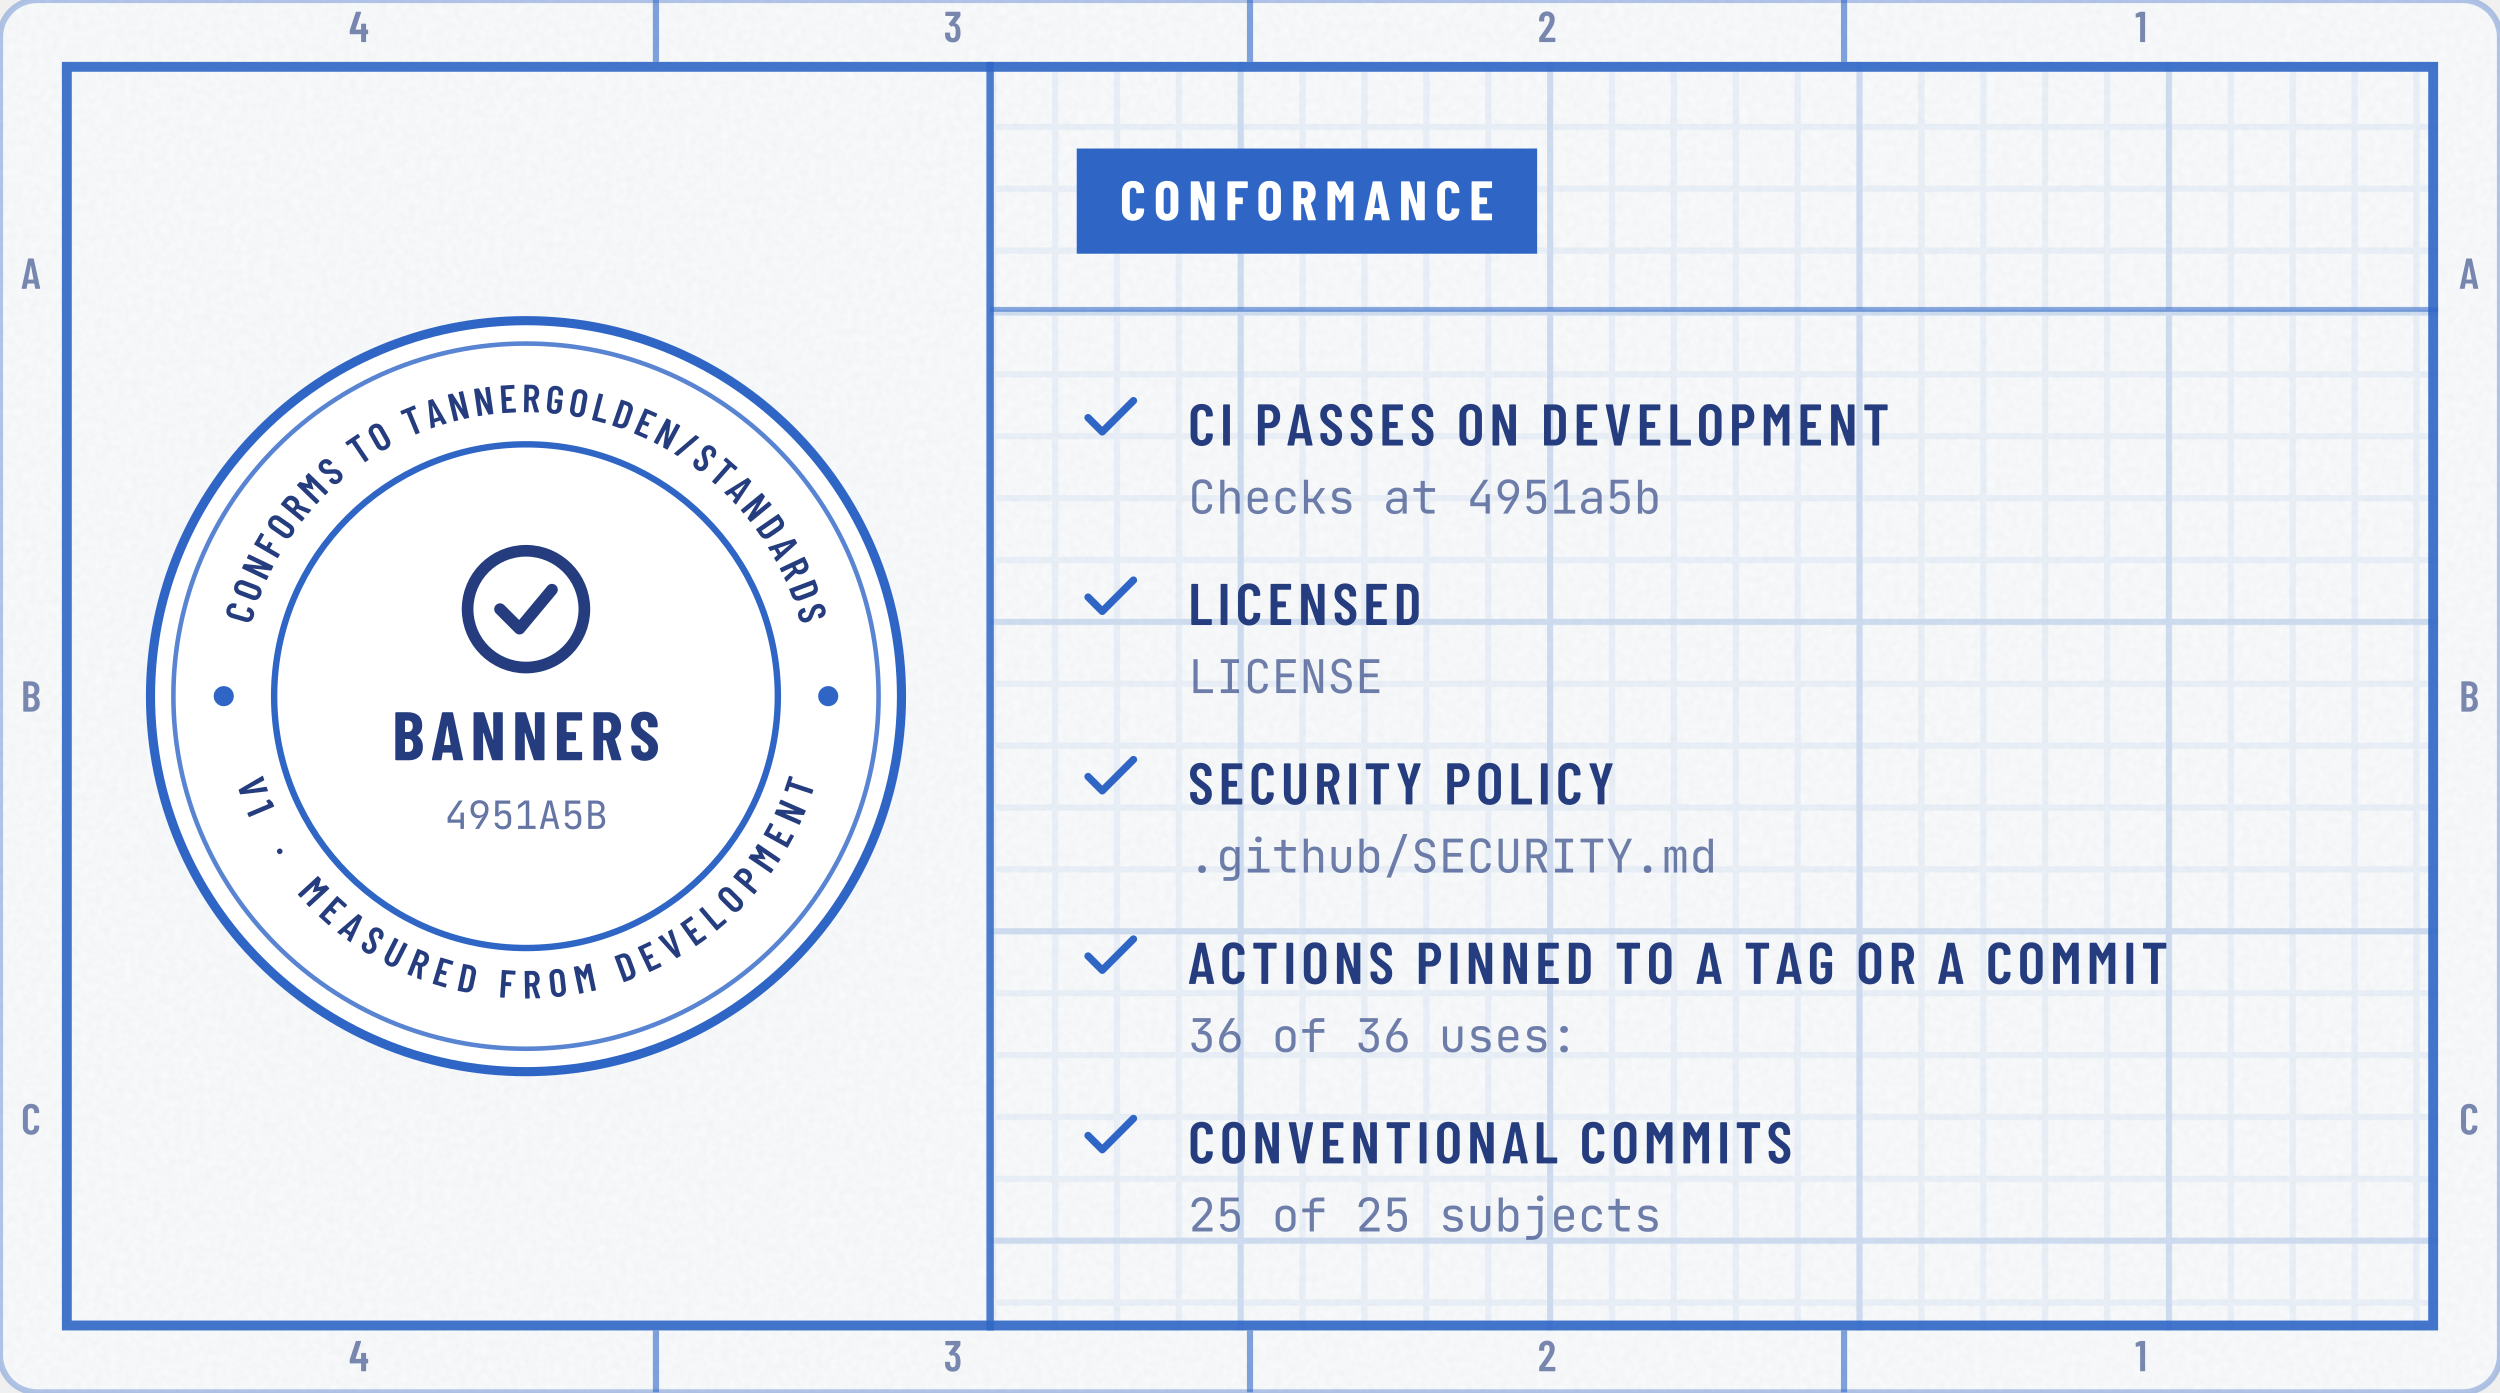
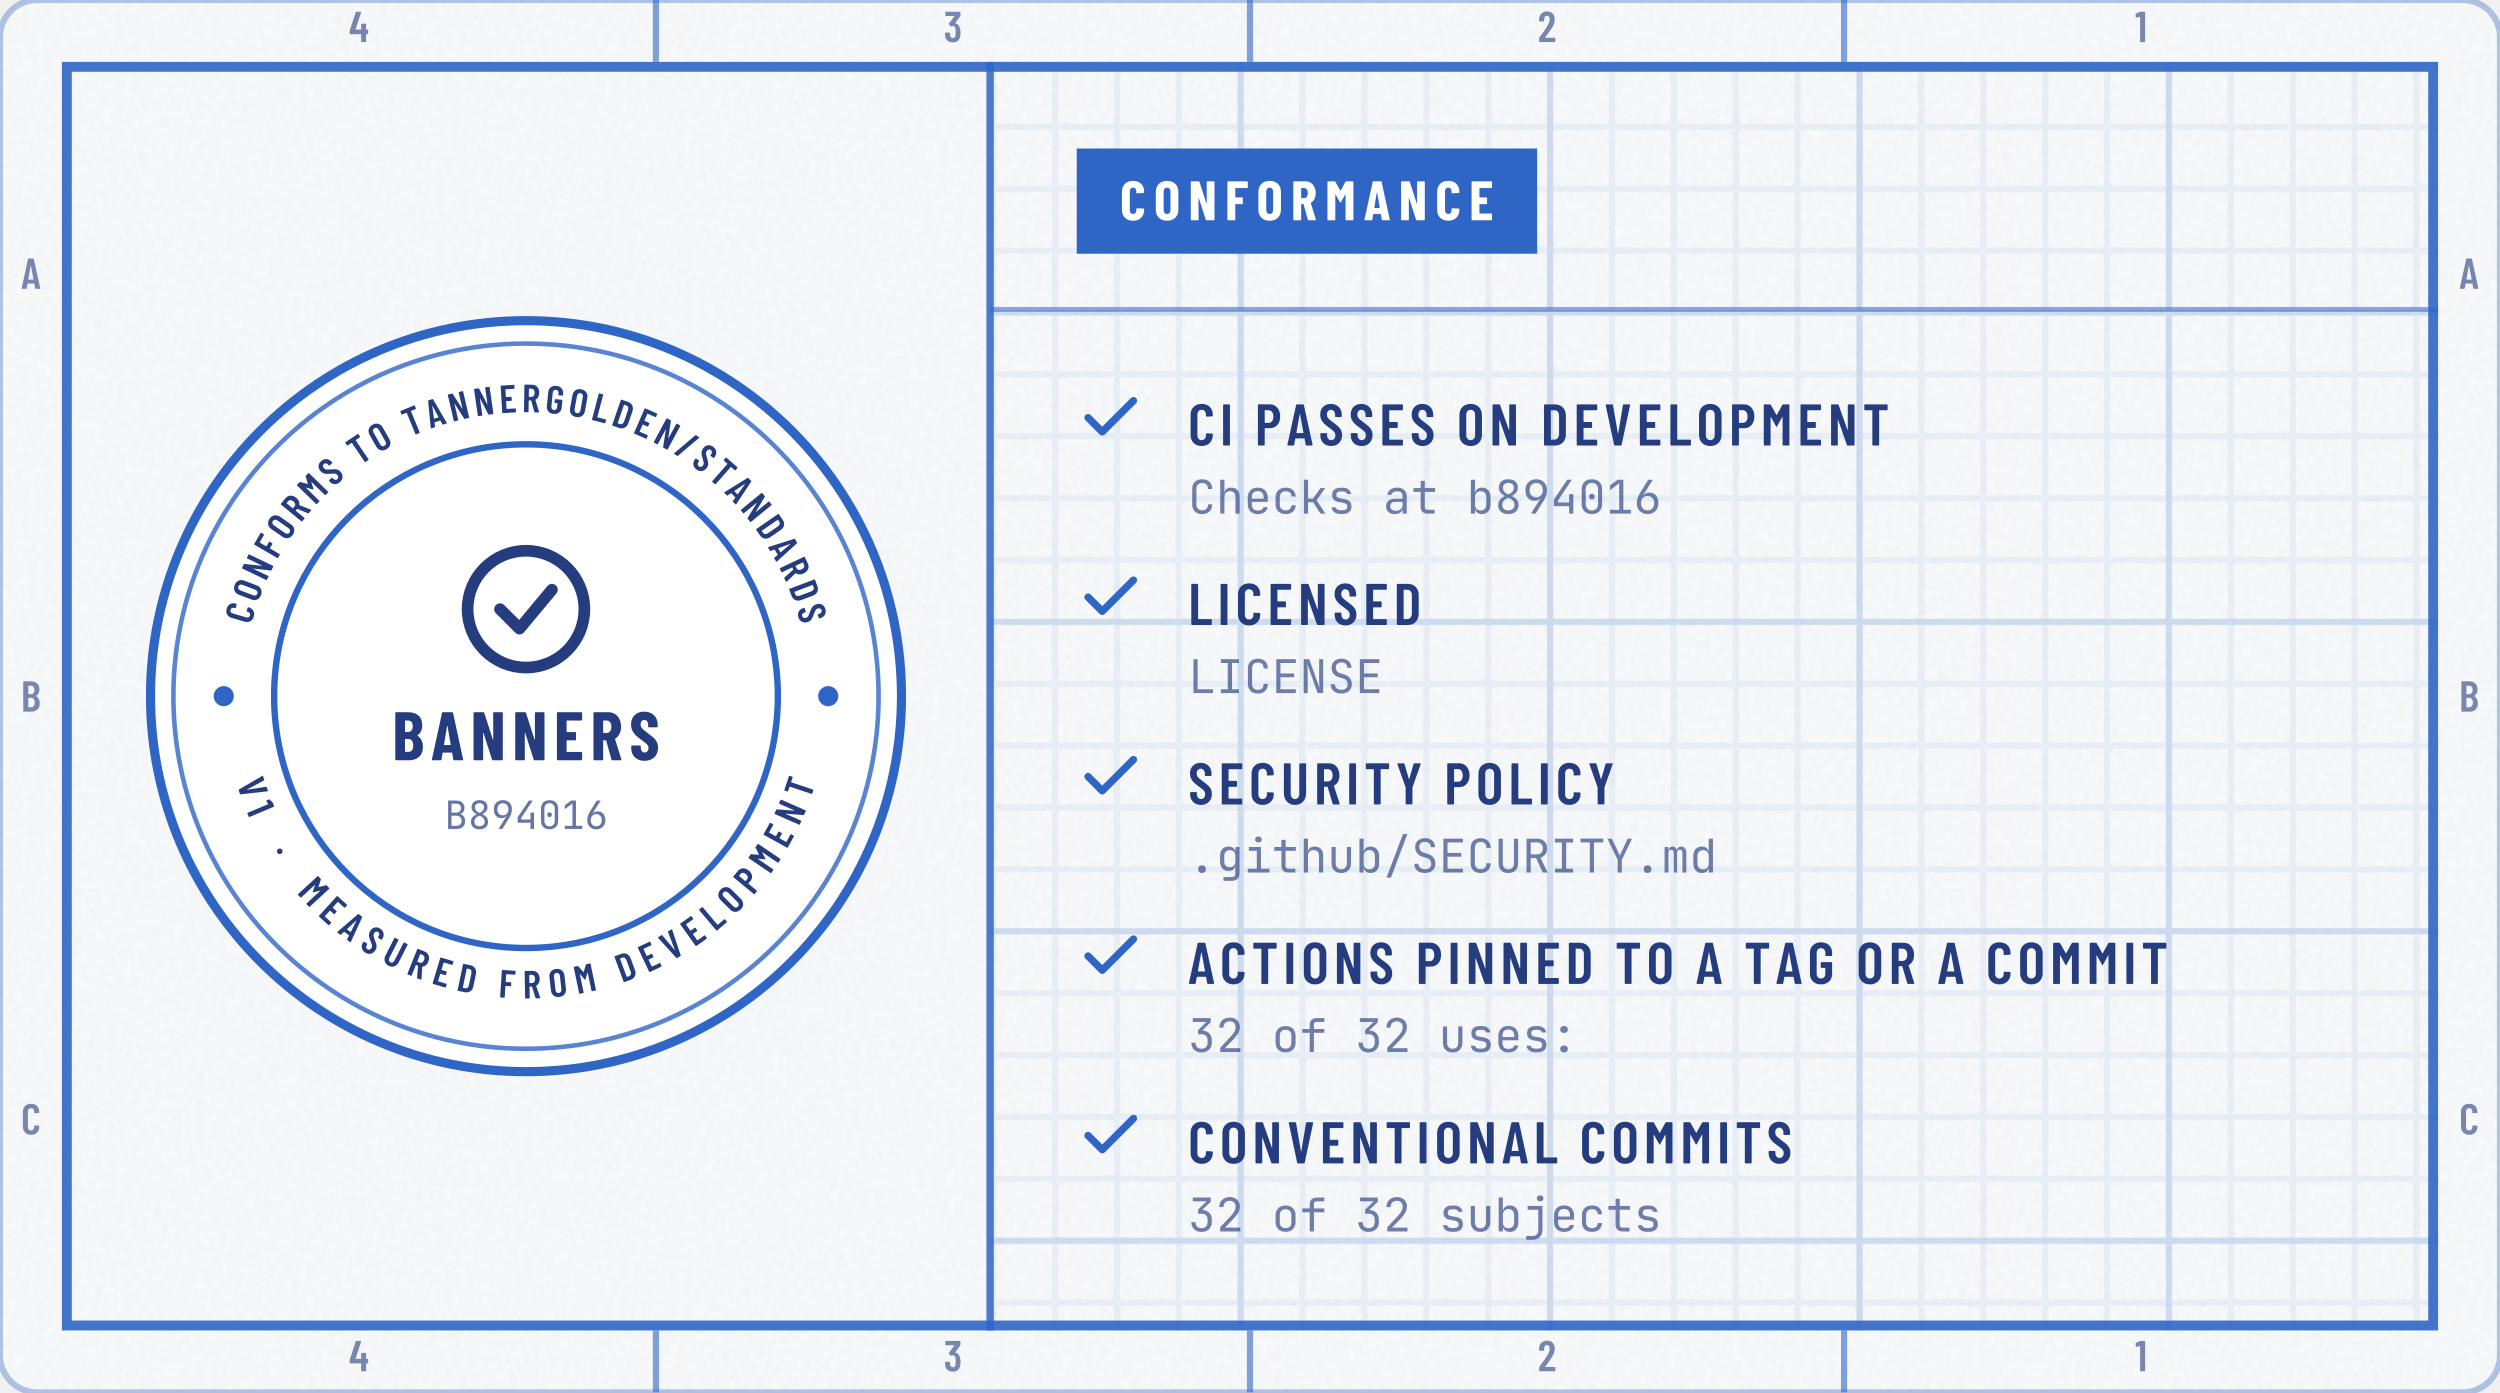
<svg xmlns="http://www.w3.org/2000/svg" width="404" height="225" viewBox="0 0 404 225" role="img" aria-labelledby="t d">
  <defs>
    <clipPath id="kc1">
      <rect x="0" y="0" width="404" height="225" rx="6" />
    </clipPath>
    <filter id="kn2" x="0" y="0" width="100%" height="100%">
      <feTurbulence type="fractalNoise" baseFrequency=".85" numOctaves="2" stitchTiles="stitch" />
      <feColorMatrix values="0 0 0 0 0 0 0 0 0 0 0 0 0 0 0 0 0 0 0.035 0" />
    </filter>
    <pattern id="kp3" width="10" height="10" patternUnits="userSpaceOnUse">
      <path d="M10 .5H.5V10" fill="none" stroke="#2F66C6" stroke-opacity="0.07" />
    </pattern>
    <pattern id="kp4" width="50" height="50" patternUnits="userSpaceOnUse">
      <path d="M50 .5H.5V50" fill="none" stroke="#2F66C6" stroke-opacity="0.14" />
    </pattern>
    <clipPath id="kc5">
      <path clip-rule="evenodd" d="M10 10h384v205h-384zM10 10h150v205h-150z" />
    </clipPath>
    <path id="m47" d="M21 14 226 690Q229 700 239 700H331Q337 700 340 696Q343 692 341 686L136 10Q133 0 123 0H31Q25 0 22 4Q19 8 21 14Z" />
    <path id="m49" d="M122 700H218Q223 700 226 696Q230 693 230 688V12Q230 7 226 4Q223 0 218 0H126Q121 0 118 4Q114 7 114 12V576Q114 578 112 580Q111 582 109 581L27 565H24Q13 565 13 576L10 643Q10 653 18 657L107 697Q114 700 122 700Z" />
    <path id="m50" d="M173 100H392Q397 100 400 96Q404 93 404 88V12Q404 7 400 4Q397 0 392 0H43Q38 0 34 4Q31 7 31 12V92Q31 101 36 107L75 160Q114 212 152 266Q189 320 215 363Q273 459 273 522Q273 562 256 585Q238 608 209 608Q180 608 163 586Q146 563 147 526V487Q147 482 144 478Q140 475 135 475H41Q36 475 32 478Q29 482 29 487V530Q33 610 84 659Q134 708 214 708Q293 708 342 656Q390 605 390 521Q390 471 373 422Q356 373 319 317Q294 277 260 229Q225 181 214 166Q184 126 170 106Q168 104 169 102Q170 100 173 100Z" />
    <path id="m51" d="M387 218Q387 169 380 134Q368 66 326 29Q283 -8 210 -8Q134 -8 86 32Q38 73 32 143Q30 165 28 207Q28 219 40 219H132Q144 219 144 207Q146 173 148 156Q153 125 169 108Q185 92 210 92Q234 92 250 108Q266 123 271 152Q276 182 276 230Q276 281 269 315Q263 341 248 355Q233 369 210 369Q195 369 183 360Q177 356 174 356Q172 356 166 360L119 408Q115 412 115 417Q115 421 118 425L243 595Q245 597 244 599Q242 601 239 601H49Q44 601 40 604Q37 608 37 613V688Q37 693 40 696Q44 700 49 700H373Q378 700 382 696Q385 693 385 688V609Q385 602 380 594L266 438Q262 432 268 431Q309 426 338 392Q368 358 378 307Q387 267 387 218Z" />
    <path id="m52" d="M443 275V194Q443 189 440 186Q436 182 431 182H401Q396 182 396 177V12Q396 7 392 4Q389 0 384 0H292Q287 0 284 4Q280 7 280 12V177Q280 182 275 182H29Q24 182 20 186Q17 189 17 194V259Q17 268 19 274L158 690Q161 700 171 700H271Q277 700 280 696Q283 693 281 686L153 293Q152 287 157 287H275Q280 287 280 292V412Q280 417 284 420Q287 424 292 424H384Q389 424 392 420Q396 417 396 412V292Q396 287 401 287H431Q436 287 440 284Q443 280 443 275Z" />
    <path id="m65" d="M325 11 306 116Q306 121 300 121H154Q148 121 148 116L129 11Q128 0 116 0H25Q11 0 14 13L162 689Q164 700 175 700H281Q292 700 294 689L442 13V9Q442 0 431 0H338Q326 0 325 11ZM171 212H282Q288 212 287 217L229 533Q228 536 226 536Q224 536 223 533L166 217Q165 212 171 212Z" />
    <path id="m66" d="M242 0H66Q61 0 58 4Q54 7 54 12V688Q54 693 58 696Q61 700 66 700H224Q319 700 373 652Q427 604 427 512Q427 409 354 365Q349 362 352 359Q391 334 413 292Q435 250 435 192Q435 100 382 50Q328 0 242 0ZM170 595V409Q170 404 175 404H226Q267 404 290 429Q313 454 313 500Q313 548 290 574Q267 600 226 600H175Q170 600 170 595ZM319 208Q319 260 296 290Q273 319 233 319H175Q170 319 170 314V106Q170 101 175 101H233Q273 101 296 129Q319 157 319 208Z" />
    <path id="m67" d="M42 180V521Q42 607 94 658Q145 708 230 708Q316 708 368 658Q420 607 420 521V509Q420 504 416 500Q413 496 408 496L315 492Q303 492 303 504V529Q303 564 283 586Q263 608 230 608Q198 608 178 586Q158 564 158 529V171Q158 136 178 114Q198 92 230 92Q263 92 283 114Q303 136 303 171V196Q303 201 306 204Q310 208 315 208L408 204Q413 204 416 200Q420 197 420 192V180Q420 95 368 44Q316 -8 230 -8Q145 -8 94 44Q42 95 42 180Z" />
    <path id="m68" d="M54 12V688Q54 693 58 696Q61 700 66 700H237Q323 700 374 648Q426 596 426 509V191Q426 104 374 52Q323 0 237 0H66Q61 0 58 4Q54 7 54 12ZM175 100 235 101Q268 101 288 128Q309 154 310 198V502Q310 547 290 574Q269 600 234 600H175Q170 600 170 595V105Q170 100 175 100Z" />
    <path id="m69" d="M391 600H175Q170 600 170 595V406Q170 401 175 401H303Q308 401 312 398Q315 394 315 389V312Q315 307 312 304Q308 300 303 300H175Q170 300 170 295V105Q170 100 175 100H391Q396 100 400 96Q403 93 403 88V12Q403 7 400 4Q396 0 391 0H66Q61 0 58 4Q54 7 54 12V688Q54 693 58 696Q61 700 66 700H391Q396 700 400 696Q403 693 403 688V612Q403 607 400 604Q396 600 391 600Z" />
    <path id="m70" d="M390 600H175Q170 600 170 595V406Q170 401 175 401H302Q307 401 310 398Q314 394 314 389V312Q314 307 310 304Q307 300 302 300H175Q170 300 170 295V12Q170 7 166 4Q163 0 158 0H66Q61 0 58 4Q54 7 54 12V688Q54 693 58 696Q61 700 66 700H390Q395 700 398 696Q402 693 402 688V612Q402 607 398 604Q395 600 390 600Z" />
    <path id="m71" d="M42 173V527Q42 609 94 658Q145 708 230 708Q315 708 368 658Q420 609 420 526V487Q420 482 416 478Q413 475 408 475H316Q311 475 308 478Q304 482 304 487V528Q304 564 284 586Q263 608 230 608Q197 608 177 586Q157 564 157 528V172Q157 136 177 114Q197 92 230 92Q263 92 284 114Q304 136 304 172V268Q304 273 299 273H238Q233 273 230 276Q226 280 226 285V358Q226 363 230 366Q233 370 238 370H408Q413 370 416 366Q420 363 420 358V173Q420 91 368 42Q315 -8 230 -8Q145 -8 94 42Q42 91 42 173Z" />
    <path id="m73" d="M54 12V688Q54 693 58 696Q61 700 66 700H158Q163 700 166 696Q170 693 170 688V12Q170 7 166 4Q163 0 158 0H66Q61 0 58 4Q54 7 54 12Z" />
    <path id="m76" d="M54 12V688Q54 693 58 696Q61 700 66 700H158Q163 700 166 696Q170 693 170 688V105Q170 100 175 100H391Q396 100 400 96Q403 93 403 88V12Q403 7 400 4Q396 0 391 0H66Q61 0 58 4Q54 7 54 12Z" />
    <path id="m77" d="M383 700H475Q480 700 484 696Q487 693 487 688V12Q487 7 484 4Q480 0 475 0H383Q378 0 374 4Q371 7 371 12V484Q371 488 369 488Q367 488 365 485L278 327Q273 319 269 319Q265 319 260 327L173 485Q171 488 169 488Q167 488 167 484V12Q167 7 164 4Q160 0 155 0H63Q58 0 54 4Q51 7 51 12V688Q51 693 54 696Q58 700 63 700H155Q165 700 170 692L267 521Q270 517 273 521L368 692Q373 700 383 700Z" />
    <path id="m78" d="M350 700H441Q446 700 450 696Q453 693 453 688V12Q453 7 450 4Q446 0 441 0H336Q326 0 323 10L174 434Q173 437 170 436Q168 436 168 433L169 12Q169 7 166 4Q162 0 157 0H66Q61 0 58 4Q54 7 54 12V688Q54 693 58 696Q61 700 66 700H169Q179 700 182 690L332 269Q333 266 336 266Q338 267 338 270V688Q338 693 342 696Q345 700 350 700Z" />
    <path id="m79" d="M42 182V518Q42 604 94 656Q147 708 233 708Q319 708 372 656Q425 604 425 518V182Q425 96 372 44Q319 -8 233 -8Q147 -8 94 44Q42 96 42 182ZM309 177V523Q309 561 288 584Q267 608 233 608Q199 608 178 584Q158 561 158 523V177Q158 139 178 116Q199 92 233 92Q267 92 288 116Q309 139 309 177Z" />
    <path id="m80" d="M432 495Q432 405 384 350Q337 295 259 295H174Q169 295 169 290V12Q169 7 166 4Q162 0 157 0H65Q60 0 56 4Q53 7 53 12V689Q53 694 56 698Q60 701 65 701H253Q306 701 346 675Q387 649 410 602Q432 555 432 495ZM316 492Q316 542 294 572Q271 601 234 601H174Q169 601 169 596V391Q169 386 174 386H234Q271 386 294 414Q316 443 316 492Z" />
    <path id="m82" d="M318 10 233 297Q231 301 228 301H175Q170 301 170 296V12Q170 7 166 4Q163 0 158 0H66Q61 0 58 4Q54 7 54 12V688Q54 693 58 696Q61 700 66 700H254Q307 700 348 674Q388 649 410 602Q433 556 433 496Q433 434 409 389Q385 344 342 321Q338 320 339 315L437 14Q438 12 438 9Q438 0 427 0H331Q321 0 318 10ZM170 595V396Q170 391 175 391H236Q272 391 294 419Q317 447 317 495Q317 543 294 572Q272 600 236 600H175Q170 600 170 595Z" />
    <path id="m83" d="M34 173V199Q34 204 38 208Q41 211 46 211H137Q142 211 146 208Q149 204 149 199V179Q149 140 168 116Q188 92 219 92Q250 92 270 114Q290 137 290 174Q290 200 279 219Q268 238 248 255Q228 272 184 304Q134 340 104 368Q73 396 52 436Q32 475 32 527Q32 610 82 659Q132 708 214 708Q297 708 348 656Q399 605 399 520V496Q399 491 396 488Q392 484 387 484H297Q292 484 288 488Q285 491 285 496V522Q285 561 266 584Q246 608 214 608Q184 608 165 586Q146 565 146 527Q146 491 166 466Q187 441 247 397Q308 352 339 324Q370 295 387 261Q404 227 404 180Q404 95 353 44Q302 -8 219 -8Q136 -8 85 42Q34 92 34 173Z" />
    <path id="m84" d="M425 688V612Q425 607 422 604Q418 600 413 600H286Q281 600 281 595V12Q281 7 278 4Q274 0 269 0H177Q172 0 168 4Q165 7 165 12V595Q165 600 160 600H40Q35 600 32 604Q28 607 28 612V688Q28 693 32 696Q35 700 40 700H413Q418 700 422 696Q425 693 425 688Z" />
    <path id="m85" d="M50 194V688Q50 693 54 696Q57 700 62 700H154Q159 700 162 696Q166 693 166 688V182Q166 142 186 117Q206 92 239 92Q272 92 292 117Q312 142 312 182V688Q312 693 316 696Q319 700 324 700H416Q421 700 424 696Q428 693 428 688V194Q428 103 376 48Q324 -8 239 -8Q153 -8 102 48Q50 103 50 194Z" />
    <path id="m86" d="M171 11 28 687 27 691Q27 700 38 700H139Q151 700 152 689L235 208Q236 205 238 205Q240 205 241 208L322 689Q323 700 335 700H433Q446 700 443 687L299 11Q297 0 286 0H184Q173 0 171 11Z" />
    <path id="m89" d="M170 13V286L169 292L30 686Q29 688 29 691Q29 700 40 700H136Q147 700 150 690L225 433Q226 430 228 430Q230 430 231 433L306 690Q309 700 320 700H416Q422 700 425 696Q428 693 426 686L287 292L286 286V13Q286 8 282 4Q279 1 274 1H182Q177 1 174 4Q170 8 170 13Z" />
    <path id="m183" d="M37 286Q37 317 57 337Q77 357 108 357Q139 357 158 337Q178 317 178 286Q178 255 158 235Q138 215 108 215Q77 215 57 235Q37 255 37 286Z" />
    <path id="j46" d="M300 -10Q262 -10 240 12Q217 34 217 71Q217 110 240 133Q262 156 300 156Q338 156 360 133Q383 110 383 71Q383 34 360 12Q338 -10 300 -10Z" />
    <path id="j47" d="M75 -110 430 830H525L170 -110Z" />
+     <path id="j48" d="M300 -10Q233 -10 184 16Q134 43 107 92Q80 140 80 205V525Q80 591 107 639Q134 687 184 714Q233 740 300 740Q368 740 417 714Q466 687 493 639Q520 591 520 525V205Q520 140 493 92Q466 43 416 16Q367 -10 300 -10ZM300 67Q360 67 396 106Q433 144 433 205V525Q433 586 396 624Q360 663 300 663Q240 663 204 624Q167 586 167 525V205Q167 144 204 106Q240 67 300 67ZM300 306Q273 306 256 323Q240 340 240 368Q240 395 256 412Q273 428 300 428Q327 428 344 412Q360 395 360 368Q360 340 344 323Q327 306 300 306Z" />
    <path id="j49" d="M90 0V82H288V655L90 507V607L255 730H378V82H540V0Z" />
    <path id="j50" d="M92 0V92L315 329Q372 390 398 438Q424 485 424 529Q424 590 390 625Q357 660 299 660Q235 660 198 624Q162 588 162 525H72Q74 591 102 640Q131 688 182 714Q232 740 299 740Q365 740 414 714Q462 689 488 642Q514 595 514 530Q514 468 481 407Q448 346 373 268L193 82H526V0Z" />
    <path id="j51" d="M289 -10Q223 -10 174 16Q124 43 97 90Q70 137 70 200H160Q160 139 194 104Q229 70 290 70Q352 70 386 106Q420 142 420 200V252Q420 314 386 348Q352 382 290 382H215V472L396 648H100V730H487V640L303 462Q395 459 451 405Q510 348 510 252V200Q510 137 482 90Q455 43 405 16Q355 -10 289 -10Z" />
    <path id="j52" d="M410 0V160H80V301L369 730H467L170 282V242H410V420H500V0Z" />
-     <path id="j53" d="M298 -10Q209 -10 152 36Q95 82 85 160H175Q180 117 212 94Q244 70 299 70Q362 70 394 104Q425 138 425 200V271Q425 333 394 367Q362 401 300 401Q261 401 232 380Q203 360 190 326H100L105 730H489V648H192L189 405H192Q200 434 227 453Q264 480 327 480Q416 481 466 426Q515 370 515 271V200Q515 103 458 46Q401 -10 298 -10Z" />
    <path id="j54" d="M301 -10Q231 -10 178 20Q126 49 97 102Q68 155 68 225Q68 280 84 333Q99 386 130 435L313 730H413L206 398L210 395Q229 423 262 438Q295 453 336 453Q396 453 440 425Q484 397 508 346Q532 295 532 225Q532 155 503 102Q474 49 422 20Q371 -10 301 -10ZM300 70Q364 70 403 112Q442 155 442 225Q442 295 403 338Q364 380 300 380Q236 380 197 338Q158 295 158 225Q158 155 197 112Q236 70 300 70Z" />
+     <path id="j56" d="M300 -10Q233 -10 184 14Q134 37 107 81Q80 125 80 184Q80 249 116 296Q150 342 225 378Q162 413 131 451Q95 496 95 559Q95 615 120 656Q145 697 191 719Q237 741 300 741Q363 741 409 719Q455 697 480 656Q505 615 505 559Q505 496 469 452Q439 414 375 379Q450 343 484 298Q520 250 520 184Q520 95 460 42Q401 -10 300 -10ZM300 70Q361 70 396 102Q432 133 432 186Q432 229 409 264Q386 299 343 320L300 341L254 319Q213 299 190 264Q168 230 168 188Q168 134 204 102Q239 70 300 70ZM299 415 325 427Q369 448 393 482Q417 516 417 557Q417 605 386 633Q354 661 300 661Q246 661 214 632Q183 604 183 556Q183 516 206 482Q230 448 271 428Z" />
    <path id="j57" d="M187 0 394 332 390 335Q371 307 338 292Q305 277 264 277Q205 277 160 305Q116 333 92 384Q68 436 68 505Q68 576 97 628Q126 681 178 710Q230 740 299 740Q369 740 422 710Q474 681 503 628Q532 576 532 505Q532 450 516 397Q501 344 470 295L287 0ZM300 350Q364 350 403 392Q442 435 442 505Q442 575 403 618Q364 660 300 660Q236 660 197 618Q158 575 158 505Q158 435 197 392Q236 350 300 350Z" />
    <path id="j58" d="M300 410Q263 410 240 430Q217 451 217 485Q217 519 240 540Q263 560 300 560Q338 560 360 540Q383 519 383 485Q383 451 360 430Q338 410 300 410ZM300 -10Q263 -10 240 10Q217 31 217 65Q217 99 240 120Q263 140 300 140Q338 140 360 120Q383 99 383 65Q383 31 360 10Q338 -10 300 -10Z" />
-     <path id="j65" d="M50 0 240 730H361L550 0H459L411 194H190L142 0ZM208 270H392L336 495Q320 559 311 602Q302 645 300 658Q298 645 289 602Q280 559 264 496Z" />
    <path id="j66" d="M93 0V730H300Q400 730 456 680Q513 630 513 541Q513 491 492 454Q471 417 433 397Q419 390 404 386Q423 380 441 371Q483 348 506 305Q530 262 530 203Q530 141 504 95Q478 49 430 24Q382 0 315 0ZM181 81H305Q368 81 404 114Q441 148 441 206Q441 266 404 304Q368 341 305 341H181ZM181 419H299Q357 419 390 450Q424 481 424 534Q424 587 391 618Q358 649 300 649H181Z" />
    <path id="j67" d="M304 -10Q238 -10 190 15Q141 40 114 88Q88 135 88 200V530Q88 596 114 643Q141 690 190 715Q238 740 304 740Q370 740 418 714Q466 689 492 642Q518 595 518 530H428Q428 592 396 626Q363 659 304 659Q245 659 212 626Q178 593 178 531V200Q178 138 212 104Q245 71 304 71Q363 71 396 104Q428 138 428 200H518Q518 136 492 88Q466 41 418 16Q370 -10 304 -10Z" />
    <path id="j69" d="M100 0V730H520V648H189V422H485V341H189V82H520V0Z" />
    <path id="j73" d="M105 0V82H254V648H105V730H495V648H346V82H495V0Z" />
    <path id="j76" d="M115 0V730H205V82H535V0Z" />
    <path id="j78" d="M90 0V730H210L433 105Q431 130 428 166Q426 203 424 244Q423 284 423 320V730H510V0H390L168 625Q170 601 172 564Q174 528 176 488Q177 447 177 410V0Z" />
    <path id="j82" d="M92 0V730H318Q383 730 432 704Q481 677 508 630Q535 583 535 520Q535 446 496 393Q458 340 392 320L545 0H439L299 310H182V0ZM182 391H318Q374 391 408 426Q442 462 442 520Q442 579 408 614Q374 649 318 649H182Z" />
    <path id="j83" d="M304 -10Q232 -10 180 14Q129 38 101 83Q73 128 72 190H162Q162 135 200 103Q237 71 304 71Q367 71 402 102Q438 133 438 188Q438 232 414 265Q391 298 347 311L248 342Q173 365 132 419Q92 473 92 546Q92 605 118 648Q145 692 193 716Q241 741 306 741Q402 741 460 688Q518 634 519 545H429Q429 599 396 630Q364 660 305 660Q247 660 214 632Q182 604 182 554Q182 509 206 476Q230 443 275 429L375 397Q448 374 488 319Q528 264 528 190Q528 130 500 85Q472 40 422 15Q371 -10 304 -10Z" />
    <path id="j84" d="M255 0V649H55V731H545V649H345V0Z" />
    <path id="j85" d="M300 -10Q198 -10 144 46Q90 103 90 200V730H180V200Q180 140 210 105Q239 70 300 70Q360 70 390 105Q420 140 420 200V730H510V200Q510 102 456 46Q403 -10 300 -10Z" />
    <path id="j89" d="M255 0V273L35 730H128L273 430Q285 405 292 388Q299 370 301 362Q303 370 310 388Q318 405 330 430L472 730H565L345 273V0Z" />
    <path id="j97" d="M252 -10Q165 -10 115 34Q65 79 65 155Q65 232 115 276Q165 320 250 320H420V375Q420 426 390 454Q359 481 303 481Q254 481 221 460Q188 440 183 405H93Q102 476 160 518Q218 560 305 560Q400 560 455 511Q510 462 510 378V0H422V105H421Q416 56 376 25Q329 -10 252 -10ZM274 61Q338 61 379 93Q420 125 420 175V253H252Q207 253 181 228Q155 203 155 160Q155 114 186 88Q218 61 274 61Z" />
    <path id="j98" d="M332 -10Q264 -10 223 27Q189 57 183 105H182V0H92V730H182V570L180 445H183Q189 492 224 523Q265 560 332 560Q415 560 465 505Q515 450 515 355V194Q515 100 465 45Q415 -10 332 -10ZM302 68Q359 68 392 102Q425 136 425 200V350Q425 414 392 448Q359 482 302 482Q247 482 214 447Q182 412 182 350V200Q182 138 214 103Q247 68 302 68Z" />
    <path id="j99" d="M304 -10Q238 -10 188 15Q139 40 112 88Q85 135 85 200V350Q85 416 112 463Q139 510 188 535Q238 560 304 560Q399 560 457 509Q515 458 518 370H428Q425 423 392 452Q360 480 304 480Q245 480 210 446Q175 413 175 351V200Q175 138 210 104Q245 70 304 70Q360 70 392 99Q425 128 428 180H518Q515 92 457 41Q399 -10 304 -10Z" />
    <path id="j100" d="M268 -10Q186 -10 136 45Q85 100 85 194V355Q85 450 135 505Q185 560 268 560Q336 560 377 523Q411 492 417 445H420L418 570V730H508V0H418V105H417Q411 57 377 27Q336 -10 268 -10ZM298 68Q354 68 386 103Q418 138 418 200V350Q418 412 386 447Q354 482 298 482Q241 482 208 448Q175 414 175 350V200Q175 136 208 102Q241 68 298 68Z" />
    <path id="j101" d="M300 -10Q235 -10 186 16Q138 42 112 90Q85 137 85 200V350Q85 414 112 461Q138 508 186 534Q235 560 300 560Q365 560 414 534Q462 508 488 461Q515 414 515 350V253H173V200Q173 135 206 100Q239 66 300 66Q352 66 384 84Q416 103 423 140H513Q504 71 446 30Q387 -10 300 -10ZM427 321V350Q427 415 394 450Q362 485 300 485Q239 485 206 450Q173 415 173 350V321Z" />
    <path id="j102" d="M220 0V413H60V495H220V590Q220 655 261 692Q302 730 374 730H535V648H374Q343 648 326 634Q310 619 310 590V495H535V413H310V0Z" />
    <path id="j103" d="M161 -180V-98H336Q378 -98 398 -79Q417 -60 417 -20V50L419 150H417Q413 101 378 70Q338 35 271 35Q186 35 137 90Q88 146 88 240V356Q88 450 137 505Q186 560 271 560Q338 560 378 525Q413 494 417 445H418V550H507V-20Q507 -94 462 -137Q416 -180 335 -180ZM298 113Q354 113 386 148Q418 183 418 245V350Q418 412 386 447Q354 482 298 482Q241 482 210 448Q178 414 178 350V245Q178 181 210 147Q241 113 298 113Z" />
    <path id="j104" d="M92 0V730H182V445H183Q189 495 221 525Q260 560 329 560Q412 560 461 509Q510 458 510 370V0H420V360Q420 419 388 452Q357 484 303 484Q247 484 214 449Q182 414 182 350V0Z" />
    <path id="j105" d="M85 0V82H280V468H110V550H370V82H555V0ZM315 649Q282 649 263 666Q244 683 244 712Q244 742 263 760Q282 777 315 777Q348 777 367 760Q386 742 386 712Q386 683 367 666Q348 649 315 649Z" />
    <path id="j106" d="M85 -180V-97H214Q276 -97 310 -64Q345 -30 345 31V468H115V550H435V31Q435 -66 375 -123Q315 -180 214 -180ZM385 649Q352 649 333 666Q314 683 314 712Q314 742 333 760Q352 777 385 777Q418 777 437 760Q456 742 456 712Q456 683 437 666Q418 649 385 649Z" />
    <path id="j107" d="M95 0V730H185V323H291L451 550H554L369 288L557 0H452L292 245H185V0Z" />
    <path id="j109" d="M66 0V550H145V484H151Q156 513 174 533Q198 560 240 560Q286 560 311 526Q324 509 330 484H334Q339 513 358 533Q383 560 425 560Q477 560 506 521Q534 482 534 418V0H451V419Q451 453 436 472Q422 491 394 491Q367 491 352 472Q336 454 336 420V0H264V419Q264 454 248 472Q233 491 205 491Q177 491 163 472Q149 454 149 420V0Z" />
    <path id="j111" d="M300 -8Q234 -8 186 17Q138 42 112 90Q85 137 85 202V348Q85 414 112 461Q138 508 186 533Q234 558 300 558Q366 558 414 533Q462 508 488 461Q515 414 515 349V202Q515 137 488 90Q462 42 414 17Q366 -8 300 -8ZM300 72Q359 72 392 105Q425 138 425 202V348Q425 412 392 445Q359 478 300 478Q242 478 208 445Q175 412 175 348V202Q175 138 208 105Q242 72 300 72Z" />
    <path id="j115" d="M283 -8Q227 -8 186 10Q144 27 120 59Q95 91 90 135H180Q186 106 212 89Q239 72 283 72H325Q378 72 404 94Q430 115 430 151Q430 186 406 206Q383 227 337 234L263 246Q182 260 142 296Q103 333 103 403Q103 477 150 518Q197 558 291 558H329Q408 558 456 521Q504 484 514 421H424Q418 447 394 462Q370 478 329 478H291Q240 478 216 459Q193 440 193 402Q193 368 213 352Q233 336 276 329L350 317Q439 303 480 265Q520 227 520 155Q520 79 472 36Q423 -8 325 -8Z" />
    <path id="j116" d="M360 0Q289 0 250 38Q210 76 210 145V468H55V550H210V705H300V550H520V468H300V145Q300 82 360 82H510V0Z" />
    <path id="j117" d="M299 -10Q204 -10 147 46Q90 103 90 200V550H180V200Q180 138 212 104Q244 69 299 69Q355 69 388 104Q420 138 420 200V550H510V200Q510 103 452 46Q394 -10 299 -10Z" />
    <path id="n65" d="M325 11 309 107Q309 112 303 112H176Q170 112 170 107L154 11Q153 0 141 0H24Q11 0 14 13L161 689Q163 700 174 700H309Q320 700 322 689L468 13L469 9Q469 0 458 0H338Q326 0 325 11ZM194 221H284Q289 221 288 226L241 499Q240 502 238 502Q236 502 235 499L190 226Q190 221 194 221Z" />
    <path id="n66" d="M245 0H56Q51 0 48 4Q44 7 44 12V688Q44 693 48 696Q51 700 56 700H223Q323 700 380 652Q436 604 436 509Q436 410 368 365Q364 362 367 359Q446 303 446 193Q446 100 390 50Q334 0 245 0ZM185 574V417Q185 412 190 412H226Q260 412 279 434Q298 455 298 494Q298 535 280 557Q261 579 226 579H190Q185 579 185 574ZM305 214Q305 258 286 284Q267 310 235 310H190Q185 310 185 305V127Q185 122 190 122H234Q267 122 286 146Q305 170 305 214Z" />
    <path id="n67" d="M34 189V513Q34 602 88 655Q143 708 233 708Q324 708 378 655Q433 602 433 513V502Q433 497 430 494Q426 490 421 490L304 485Q292 485 292 496V522Q292 551 276 569Q260 587 233 587Q207 587 191 569Q175 551 175 522V177Q175 148 191 130Q207 113 233 113Q260 113 276 130Q292 148 292 177V204Q292 209 296 212Q299 216 304 216L421 211Q426 211 430 208Q433 204 433 199V189Q433 99 378 46Q323 -8 233 -8Q143 -8 88 46Q34 99 34 189Z" />
    <path id="n69" d="M399 579H190Q185 579 185 574V416Q185 411 190 411H310Q315 411 318 408Q322 404 322 399V302Q322 297 318 294Q315 290 310 290H190Q185 290 185 285V126Q185 121 190 121H399Q404 121 408 118Q411 114 411 109V12Q411 7 408 4Q404 0 399 0H56Q51 0 48 4Q44 7 44 12V688Q44 693 48 696Q51 700 56 700H399Q404 700 408 696Q411 693 411 688V591Q411 586 408 582Q404 579 399 579Z" />
    <path id="n70" d="M398 579H190Q185 579 185 574V416Q185 411 190 411H309Q314 411 318 408Q321 404 321 399V302Q321 297 318 294Q314 290 309 290H190Q185 290 185 285V12Q185 7 182 4Q178 0 173 0H56Q51 0 48 4Q44 7 44 12V688Q44 693 48 696Q51 700 56 700H398Q403 700 406 696Q410 693 410 688V591Q410 586 406 582Q403 579 398 579Z" />
    <path id="n77" d="M379 700H495Q500 700 504 696Q507 693 507 688V12Q507 7 504 4Q500 0 495 0H378Q373 0 370 4Q366 7 366 12V461Q366 465 364 465Q362 465 360 462L282 324Q277 316 274 316Q271 316 266 324L188 462Q186 465 184 465Q182 465 182 461V12Q182 7 178 4Q175 0 170 0H53Q48 0 44 4Q41 7 41 12V688Q41 693 44 696Q48 700 53 700H168Q178 700 183 692L272 533Q275 529 278 533L364 692Q368 700 379 700Z" />
    <path id="n78" d="M342 700H458Q463 700 466 696Q470 693 470 688V12Q470 7 466 4Q463 0 458 0H326Q316 0 313 10L189 397Q188 400 186 400Q183 399 183 396L184 12Q184 7 180 4Q177 0 172 0H56Q51 0 48 4Q44 7 44 12V688Q44 693 48 696Q51 700 56 700H187Q197 700 200 690L325 303Q326 300 328 300Q331 301 331 304L330 688Q330 693 334 696Q337 700 342 700Z" />
    <path id="n79" d="M34 190V510Q34 600 89 654Q144 708 236 708Q328 708 384 654Q439 600 439 510V190Q439 100 384 46Q328 -8 236 -8Q144 -8 89 46Q34 100 34 190ZM298 184V516Q298 548 281 568Q264 587 236 587Q208 587 192 568Q175 548 175 516V184Q175 152 192 132Q208 113 236 113Q264 113 281 132Q298 152 298 184Z" />
    <path id="n82" d="M306 10 229 286Q227 290 224 290H190Q185 290 185 285V12Q185 7 182 4Q178 0 173 0H56Q51 0 48 4Q44 7 44 12V688Q44 693 48 696Q51 700 56 700H258Q313 700 356 674Q399 647 422 599Q446 551 446 489Q446 430 424 385Q401 340 361 315Q359 314 358 312Q357 311 358 309L450 14L451 10Q451 0 440 0H320Q309 0 306 10ZM185 574V403Q185 398 190 398H235Q266 398 286 422Q305 447 305 488Q305 530 286 554Q266 579 235 579H190Q185 579 185 574Z" />
    <path id="n83" d="M30 175V204Q30 209 34 212Q37 216 42 216H157Q162 216 166 212Q169 209 169 204V182Q169 151 185 132Q201 113 225 113Q249 113 265 131Q281 149 281 178Q281 208 261 230Q241 251 183 293Q133 329 102 357Q71 385 49 426Q27 467 27 521Q27 606 80 657Q133 708 220 708Q308 708 362 655Q415 602 415 516V492Q415 487 412 484Q408 480 403 480H288Q283 480 280 484Q276 487 276 492V519Q276 550 260 568Q245 587 220 587Q196 587 181 570Q166 552 166 521Q166 491 185 468Q204 445 260 404Q322 358 354 330Q385 301 402 266Q420 232 420 184Q420 96 366 44Q312 -8 224 -8Q166 -8 122 15Q78 38 54 80Q30 121 30 175Z" />
  </defs>
  <rect y="0" width="404" height="225" rx="6" fill="#FFFFFF" stroke="#2F66C6" stroke-opacity=".35" />
  <rect y="0" width="404" height="225" rx="6" fill="#2F66C6" fill-opacity=".03" />
  <rect y="0" width="404" height="225" clip-path="url(#kc1)" filter="url(#kn2)" />
  <g clip-path="url(#kc5)">
    <rect y="0" width="404" height="225" fill="url(#kp3)" />
    <rect y="0" width="404" height="225" fill="url(#kp4)" />
  </g>
  <rect x="10.8" y="10.8" width="382.4" height="203.4" fill="none" stroke="#2F66C6" stroke-opacity="0.9" stroke-width="1.6" />
  <path d="M106 0V10M106 215V225M202 0V10M202 215V225M298 0V10M298 215V225" stroke="#2F66C6" stroke-opacity="0.6" />
  <g transform="scale(0.007 -0.007)" fill="#253D7E" fill-opacity="0.6">
    <use href="#m52" x="8056" y="-971" />
    <use href="#m52" x="8056" y="-31657" />
    <use href="#m51" x="21787" y="-971" />
    <use href="#m51" x="21787" y="-31657" />
    <use href="#m50" x="35502" y="-971" />
    <use href="#m50" x="35502" y="-31657" />
    <use href="#m49" x="49292" y="-971" />
    <use href="#m49" x="49292" y="-31657" />
    <use href="#m65" x="486" y="-6667" />
    <use href="#m65" x="56772" y="-6667" />
    <use href="#m66" x="483" y="-16429" />
    <use href="#m66" x="56769" y="-16429" />
    <use href="#m67" x="486" y="-26190" />
    <use href="#m67" x="56772" y="-26190" />
  </g>
  <path d="M160 10V215" stroke="#2F66C6" stroke-opacity="0.85" stroke-width="1.2" />
  <g transform="translate(85 112.5) scale(0.74) translate(-85 -112.5)">
    <circle cx="85" cy="112.5" r="82" fill="#FFFFFF" stroke="#2F66C6" stroke-width="2" />
    <circle cx="85" cy="112.5" r="77" fill="none" stroke="#2F66C6" stroke-opacity="0.8" />
    <circle cx="85" cy="112.5" r="55" fill="none" stroke="#2F66C6" stroke-width="1.4" />
    <g fill="#253D7E">
      <use href="#m67" transform="translate(85 112.5) rotate(-73.72) translate(-1.97 -62) scale(0.0086 -0.0086)" />
      <use href="#m79" transform="translate(85 112.5) rotate(-69.12) translate(-2.01 -62) scale(0.0086 -0.0086)" />
      <use href="#m78" transform="translate(85 112.5) rotate(-64.33) translate(-2.18 -62) scale(0.0086 -0.0086)" />
      <use href="#m70" transform="translate(85 112.5) rotate(-59.74) translate(-1.78 -62) scale(0.0086 -0.0086)" />
      <use href="#m79" transform="translate(85 112.5) rotate(-55.31) translate(-2.01 -62) scale(0.0086 -0.0086)" />
      <use href="#m82" transform="translate(85 112.5) rotate(-50.7) translate(-1.98 -62) scale(0.0086 -0.0086)" />
      <use href="#m77" transform="translate(85 112.5) rotate(-45.8) translate(-2.31 -62) scale(0.0086 -0.0086)" />
      <use href="#m83" transform="translate(85 112.5) rotate(-41.02) translate(-1.87 -62) scale(0.0086 -0.0086)" />
      <use href="#m84" transform="translate(85 112.5) rotate(-34.06) translate(-1.94 -62) scale(0.0086 -0.0086)" />
      <use href="#m79" transform="translate(85 112.5) rotate(-29.48) translate(-2.01 -62) scale(0.0086 -0.0086)" />
      <use href="#m84" transform="translate(85 112.5) rotate(-22.39) translate(-1.94 -62) scale(0.0086 -0.0086)" />
      <use href="#m65" transform="translate(85 112.5) rotate(-17.86) translate(-1.96 -62) scale(0.0086 -0.0086)" />
      <use href="#m78" transform="translate(85 112.5) rotate(-13.11) translate(-2.18 -62) scale(0.0086 -0.0086)" />
      <use href="#m78" transform="translate(85 112.5) rotate(-8.16) translate(-2.18 -62) scale(0.0086 -0.0086)" />
      <use href="#m69" transform="translate(85 112.5) rotate(-3.49) translate(-1.87 -62) scale(0.0086 -0.0086)" />
      <use href="#m82" transform="translate(85 112.5) rotate(0.99) translate(-1.98 -62) scale(0.0086 -0.0086)" />
      <use href="#m71" transform="translate(85 112.5) rotate(5.59) translate(-1.99 -62) scale(0.0086 -0.0086)" />
      <use href="#m79" transform="translate(85 112.5) rotate(10.2) translate(-2.01 -62) scale(0.0086 -0.0086)" />
      <use href="#m76" transform="translate(85 112.5) rotate(14.63) translate(-1.78 -62) scale(0.0086 -0.0086)" />
      <use href="#m68" transform="translate(85 112.5) rotate(19.08) translate(-2.03 -62) scale(0.0086 -0.0086)" />
      <use href="#m69" transform="translate(85 112.5) rotate(23.61) translate(-1.87 -62) scale(0.0086 -0.0086)" />
      <use href="#m78" transform="translate(85 112.5) rotate(28.28) translate(-2.18 -62) scale(0.0086 -0.0086)" />
      <use href="#m47" transform="translate(85 112.5) rotate(32.75) translate(-1.66 -62) scale(0.0086 -0.0086)" />
      <use href="#m83" transform="translate(85 112.5) rotate(36.93) translate(-1.87 -62) scale(0.0086 -0.0086)" />
      <use href="#m84" transform="translate(85 112.5) rotate(41.38) translate(-1.94 -62) scale(0.0086 -0.0086)" />
      <use href="#m65" transform="translate(85 112.5) rotate(45.91) translate(-1.96 -62) scale(0.0086 -0.0086)" />
      <use href="#m78" transform="translate(85 112.5) rotate(50.66) translate(-2.18 -62) scale(0.0086 -0.0086)" />
      <use href="#m68" transform="translate(85 112.5) rotate(55.47) translate(-2.03 -62) scale(0.0086 -0.0086)" />
      <use href="#m65" transform="translate(85 112.5) rotate(60.09) translate(-1.96 -62) scale(0.0086 -0.0086)" />
      <use href="#m82" transform="translate(85 112.5) rotate(64.65) translate(-1.98 -62) scale(0.0086 -0.0086)" />
      <use href="#m68" transform="translate(85 112.5) rotate(69.28) translate(-2.03 -62) scale(0.0086 -0.0086)" />
      <use href="#m83" transform="translate(85 112.5) rotate(73.81) translate(-1.87 -62) scale(0.0086 -0.0086)" />
    </g>
    <g fill="#253D7E">
      <use href="#m86" transform="translate(85 112.5) rotate(71.49) translate(-2.03 66.02) scale(0.0086 -0.0086)" />
      <use href="#m49" transform="translate(85 112.5) rotate(67.09) translate(-1.18 66.02) scale(0.0086 -0.0086)" />
      <use href="#m183" transform="translate(85 112.5) rotate(57.79) translate(-0.92 66.02) scale(0.0086 -0.0086)" />
      <use href="#m77" transform="translate(85 112.5) rotate(47.4) translate(-2.31 66.02) scale(0.0086 -0.0086)" />
      <use href="#m69" transform="translate(85 112.5) rotate(42.07) translate(-1.87 66.02) scale(0.0086 -0.0086)" />
      <use href="#m65" transform="translate(85 112.5) rotate(37.07) translate(-1.96 66.02) scale(0.0086 -0.0086)" />
      <use href="#m83" transform="translate(85 112.5) rotate(32.08) translate(-1.87 66.02) scale(0.0086 -0.0086)" />
      <use href="#m85" transform="translate(85 112.5) rotate(27) translate(-2.06 66.02) scale(0.0086 -0.0086)" />
      <use href="#m82" transform="translate(85 112.5) rotate(21.81) translate(-1.98 66.02) scale(0.0086 -0.0086)" />
      <use href="#m69" transform="translate(85 112.5) rotate(16.79) translate(-1.87 66.02) scale(0.0086 -0.0086)" />
      <use href="#m68" transform="translate(85 112.5) rotate(11.73) translate(-2.03 66.02) scale(0.0086 -0.0086)" />
      <use href="#m70" transform="translate(85 112.5) rotate(3.77) translate(-1.78 66.02) scale(0.0086 -0.0086)" />
      <use href="#m82" transform="translate(85 112.5) rotate(-1.16) translate(-1.98 66.02) scale(0.0086 -0.0086)" />
      <use href="#m79" transform="translate(85 112.5) rotate(-6.31) translate(-2.01 66.02) scale(0.0086 -0.0086)" />
      <use href="#m77" transform="translate(85 112.5) rotate(-11.77) translate(-2.31 66.02) scale(0.0086 -0.0086)" />
      <use href="#m68" transform="translate(85 112.5) rotate(-20.24) translate(-2.03 66.02) scale(0.0086 -0.0086)" />
      <use href="#m69" transform="translate(85 112.5) rotate(-25.3) translate(-1.87 66.02) scale(0.0086 -0.0086)" />
      <use href="#m86" transform="translate(85 112.5) rotate(-30.36) translate(-2.03 66.02) scale(0.0086 -0.0086)" />
      <use href="#m69" transform="translate(85 112.5) rotate(-35.41) translate(-1.87 66.02) scale(0.0086 -0.0086)" />
      <use href="#m76" transform="translate(85 112.5) rotate(-40.24) translate(-1.78 66.02) scale(0.0086 -0.0086)" />
      <use href="#m79" transform="translate(85 112.5) rotate(-45.2) translate(-2.01 66.02) scale(0.0086 -0.0086)" />
      <use href="#m80" transform="translate(85 112.5) rotate(-50.33) translate(-1.97 66.02) scale(0.0086 -0.0086)" />
      <use href="#m77" transform="translate(85 112.5) rotate(-55.75) translate(-2.31 66.02) scale(0.0086 -0.0086)" />
      <use href="#m69" transform="translate(85 112.5) rotate(-61.09) translate(-1.87 66.02) scale(0.0086 -0.0086)" />
      <use href="#m78" transform="translate(85 112.5) rotate(-66.29) translate(-2.18 66.02) scale(0.0086 -0.0086)" />
      <use href="#m84" transform="translate(85 112.5) rotate(-71.56) translate(-1.94 66.02) scale(0.0086 -0.0086)" />
    </g>
    <circle cx="19" cy="112.5" r="2.2" fill="#2F66C6" />
    <circle cx="151" cy="112.5" r="2.2" fill="#2F66C6" />
    <g transform="translate(68 76.5) scale(1.4167)" fill="none" stroke="#253D7E" stroke-width="1.8" stroke-linecap="round" stroke-linejoin="round">
      <circle cx="12" cy="12" r="9" />
      <path d="M8 12l3 3 5-6" />
    </g>
    <g transform="translate(55.8 126.5) scale(0.015 -0.015)" fill="#253D7E">
      <use href="#n66" x="0" />
      <use href="#n65" x="563" />
      <use href="#n78" x="1139" />
      <use href="#n78" x="1746" />
      <use href="#n69" x="2353" />
      <use href="#n82" x="2885" />
      <use href="#n83" x="3449" />
    </g>
    <g transform="translate(67.2 141.5) scale(0.0085 -0.0085)" fill="#253D7E" fill-opacity="0.7">
-       <use href="#j52" x="0" />
-       <use href="#j57" x="600" />
-       <use href="#j53" x="1200" />
-       <use href="#j49" x="1800" />
-       <use href="#j65" x="2400" />
-       <use href="#j53" x="3000" />
-       <use href="#j66" x="3600" />
+       <use href="#j66" x="0" />
+       <use href="#j56" x="600" />
+       <use href="#j57" x="1200" />
+       <use href="#j52" x="1800" />
+       <use href="#j48" x="2400" />
+       <use href="#j49" x="3000" />
+       <use href="#j54" x="3600" />
    </g>
  </g>
  <rect x="174" y="24" width="74.4" height="17" fill="#2F66C6" />
  <g transform="translate(181 35.6) scale(0.009 -0.009)" fill="#FFFFFF">
    <use href="#n67" x="0" />
    <use href="#n79" x="608" />
    <use href="#n78" x="1226" />
    <use href="#n70" x="1884" />
    <use href="#n79" x="2450" />
    <use href="#n82" x="3067" />
    <use href="#n77" x="3683" />
    <use href="#n65" x="4375" />
    <use href="#n78" x="5002" />
    <use href="#n67" x="5660" />
    <use href="#n69" x="6268" />
  </g>
  <path d="M160 50H394" fill="none" stroke="#2F66C6" stroke-opacity="0.55" stroke-width=".8" />
  <g transform="translate(174 62) scale(0.4583)" fill="none" stroke="#2F66C6" stroke-width="2.6" stroke-linecap="round" stroke-linejoin="round">
    <path d="M20 6L9 17l-5-5" />
  </g>
  <g transform="translate(192 72) scale(0.0095 -0.0095)" fill="#253D7E">
    <use href="#m67" x="0" />
    <use href="#m73" x="541" />
    <use href="#m80" x="1134" />
    <use href="#m65" x="1675" />
    <use href="#m83" x="2215" />
    <use href="#m83" x="2733" />
    <use href="#m69" x="3251" />
    <use href="#m83" x="3771" />
    <use href="#m79" x="4573" />
    <use href="#m78" x="5124" />
    <use href="#m68" x="6000" />
    <use href="#m69" x="6556" />
    <use href="#m86" x="7075" />
    <use href="#m69" x="7630" />
    <use href="#m76" x="8150" />
    <use href="#m79" x="8649" />
    <use href="#m80" x="9200" />
    <use href="#m77" x="9741" />
    <use href="#m69" x="10363" />
    <use href="#m78" x="10883" />
    <use href="#m84" x="11474" />
  </g>
  <g transform="translate(192 83) scale(0.0075 -0.0075)" fill="#253D7E" fill-opacity="0.65">
    <use href="#j67" x="0" />
    <use href="#j104" x="600" />
    <use href="#j101" x="1200" />
    <use href="#j99" x="1800" />
    <use href="#j107" x="2400" />
    <use href="#j115" x="3000" />
    <use href="#j97" x="4200" />
    <use href="#j116" x="4800" />
-     <use href="#j52" x="6000" />
-     <use href="#j57" x="6600" />
-     <use href="#j53" x="7200" />
-     <use href="#j49" x="7800" />
-     <use href="#j97" x="8400" />
-     <use href="#j53" x="9000" />
-     <use href="#j98" x="9600" />
+     <use href="#j98" x="6000" />
+     <use href="#j56" x="6600" />
+     <use href="#j57" x="7200" />
+     <use href="#j52" x="7800" />
+     <use href="#j48" x="8400" />
+     <use href="#j49" x="9000" />
+     <use href="#j54" x="9600" />
  </g>
  <g transform="translate(174 91) scale(0.4583)" fill="none" stroke="#2F66C6" stroke-width="2.6" stroke-linecap="round" stroke-linejoin="round">
    <path d="M20 6L9 17l-5-5" />
  </g>
  <g transform="translate(192 101) scale(0.0095 -0.0095)" fill="#253D7E">
    <use href="#m76" x="0" />
    <use href="#m73" x="499" />
    <use href="#m67" x="807" />
    <use href="#m69" x="1349" />
    <use href="#m78" x="1868" />
    <use href="#m83" x="2459" />
    <use href="#m69" x="2977" />
    <use href="#m68" x="3496" />
  </g>
  <g transform="translate(192 112) scale(0.0075 -0.0075)" fill="#253D7E" fill-opacity="0.65">
    <use href="#j76" x="0" />
    <use href="#j73" x="600" />
    <use href="#j67" x="1200" />
    <use href="#j69" x="1800" />
    <use href="#j78" x="2400" />
    <use href="#j83" x="3000" />
    <use href="#j69" x="3600" />
  </g>
  <g transform="translate(174 120) scale(0.4583)" fill="none" stroke="#2F66C6" stroke-width="2.6" stroke-linecap="round" stroke-linejoin="round">
    <path d="M20 6L9 17l-5-5" />
  </g>
  <g transform="translate(192 130) scale(0.0095 -0.0095)" fill="#253D7E">
    <use href="#m83" x="0" />
    <use href="#m69" x="518" />
    <use href="#m67" x="1037" />
    <use href="#m85" x="1579" />
    <use href="#m82" x="2141" />
    <use href="#m73" x="2686" />
    <use href="#m84" x="2994" />
    <use href="#m89" x="3530" />
    <use href="#m80" x="4355" />
    <use href="#m79" x="4896" />
    <use href="#m76" x="5447" />
    <use href="#m73" x="5947" />
    <use href="#m67" x="6255" />
    <use href="#m89" x="6796" />
  </g>
  <g transform="translate(192 141) scale(0.0075 -0.0075)" fill="#253D7E" fill-opacity="0.65">
    <use href="#j46" x="0" />
    <use href="#j103" x="600" />
    <use href="#j105" x="1200" />
    <use href="#j116" x="1800" />
    <use href="#j104" x="2400" />
    <use href="#j117" x="3000" />
    <use href="#j98" x="3600" />
    <use href="#j47" x="4200" />
    <use href="#j83" x="4800" />
    <use href="#j69" x="5400" />
    <use href="#j67" x="6000" />
    <use href="#j85" x="6600" />
    <use href="#j82" x="7200" />
    <use href="#j73" x="7800" />
    <use href="#j84" x="8400" />
    <use href="#j89" x="9000" />
    <use href="#j46" x="9600" />
    <use href="#j109" x="10200" />
    <use href="#j100" x="10800" />
  </g>
  <g transform="translate(174 149) scale(0.4583)" fill="none" stroke="#2F66C6" stroke-width="2.6" stroke-linecap="round" stroke-linejoin="round">
    <path d="M20 6L9 17l-5-5" />
  </g>
  <g transform="translate(192 159) scale(0.0095 -0.0095)" fill="#253D7E">
    <use href="#m65" x="0" />
    <use href="#m67" x="540" />
    <use href="#m84" x="1081" />
    <use href="#m73" x="1618" />
    <use href="#m79" x="1926" />
    <use href="#m78" x="2477" />
    <use href="#m83" x="3068" />
    <use href="#m80" x="3871" />
    <use href="#m73" x="4412" />
    <use href="#m78" x="4720" />
    <use href="#m78" x="5311" />
    <use href="#m69" x="5903" />
    <use href="#m68" x="6422" />
    <use href="#m84" x="7262" />
    <use href="#m79" x="7798" />
    <use href="#m65" x="8634" />
    <use href="#m84" x="9458" />
    <use href="#m65" x="9994" />
    <use href="#m71" x="10535" />
    <use href="#m79" x="11365" />
    <use href="#m82" x="11916" />
    <use href="#m65" x="12746" />
    <use href="#m67" x="13570" />
    <use href="#m79" x="14111" />
    <use href="#m77" x="14663" />
    <use href="#m77" x="15285" />
    <use href="#m73" x="15907" />
    <use href="#m84" x="16215" />
  </g>
  <g transform="translate(192 170) scale(0.0075 -0.0075)" fill="#253D7E" fill-opacity="0.65">
    <use href="#j51" x="0" />
-     <use href="#j54" x="600" />
+     <use href="#j50" x="600" />
    <use href="#j111" x="1800" />
    <use href="#j102" x="2400" />
    <use href="#j51" x="3600" />
-     <use href="#j54" x="4200" />
+     <use href="#j50" x="4200" />
    <use href="#j117" x="5400" />
    <use href="#j115" x="6000" />
    <use href="#j101" x="6600" />
    <use href="#j115" x="7200" />
    <use href="#j58" x="7800" />
  </g>
  <g transform="translate(174 178) scale(0.4583)" fill="none" stroke="#2F66C6" stroke-width="2.6" stroke-linecap="round" stroke-linejoin="round">
    <path d="M20 6L9 17l-5-5" />
  </g>
  <g transform="translate(192 188) scale(0.0095 -0.0095)" fill="#253D7E">
    <use href="#m67" x="0" />
    <use href="#m79" x="541" />
    <use href="#m78" x="1092" />
    <use href="#m86" x="1684" />
    <use href="#m69" x="2239" />
    <use href="#m78" x="2758" />
    <use href="#m84" x="3349" />
    <use href="#m73" x="3885" />
    <use href="#m79" x="4194" />
    <use href="#m78" x="4745" />
    <use href="#m65" x="5336" />
    <use href="#m76" x="5876" />
    <use href="#m67" x="6660" />
    <use href="#m79" x="7201" />
    <use href="#m77" x="7752" />
    <use href="#m77" x="8374" />
    <use href="#m73" x="8997" />
    <use href="#m84" x="9305" />
    <use href="#m83" x="9841" />
  </g>
  <g transform="translate(192 199) scale(0.0075 -0.0075)" fill="#253D7E" fill-opacity="0.65">
-     <use href="#j50" x="0" />
-     <use href="#j53" x="600" />
+     <use href="#j51" x="0" />
+     <use href="#j50" x="600" />
    <use href="#j111" x="1800" />
    <use href="#j102" x="2400" />
-     <use href="#j50" x="3600" />
-     <use href="#j53" x="4200" />
+     <use href="#j51" x="3600" />
+     <use href="#j50" x="4200" />
    <use href="#j115" x="5400" />
    <use href="#j117" x="6000" />
    <use href="#j98" x="6600" />
    <use href="#j106" x="7200" />
    <use href="#j101" x="7800" />
    <use href="#j99" x="8400" />
    <use href="#j116" x="9000" />
    <use href="#j115" x="9600" />
  </g>
</svg>
